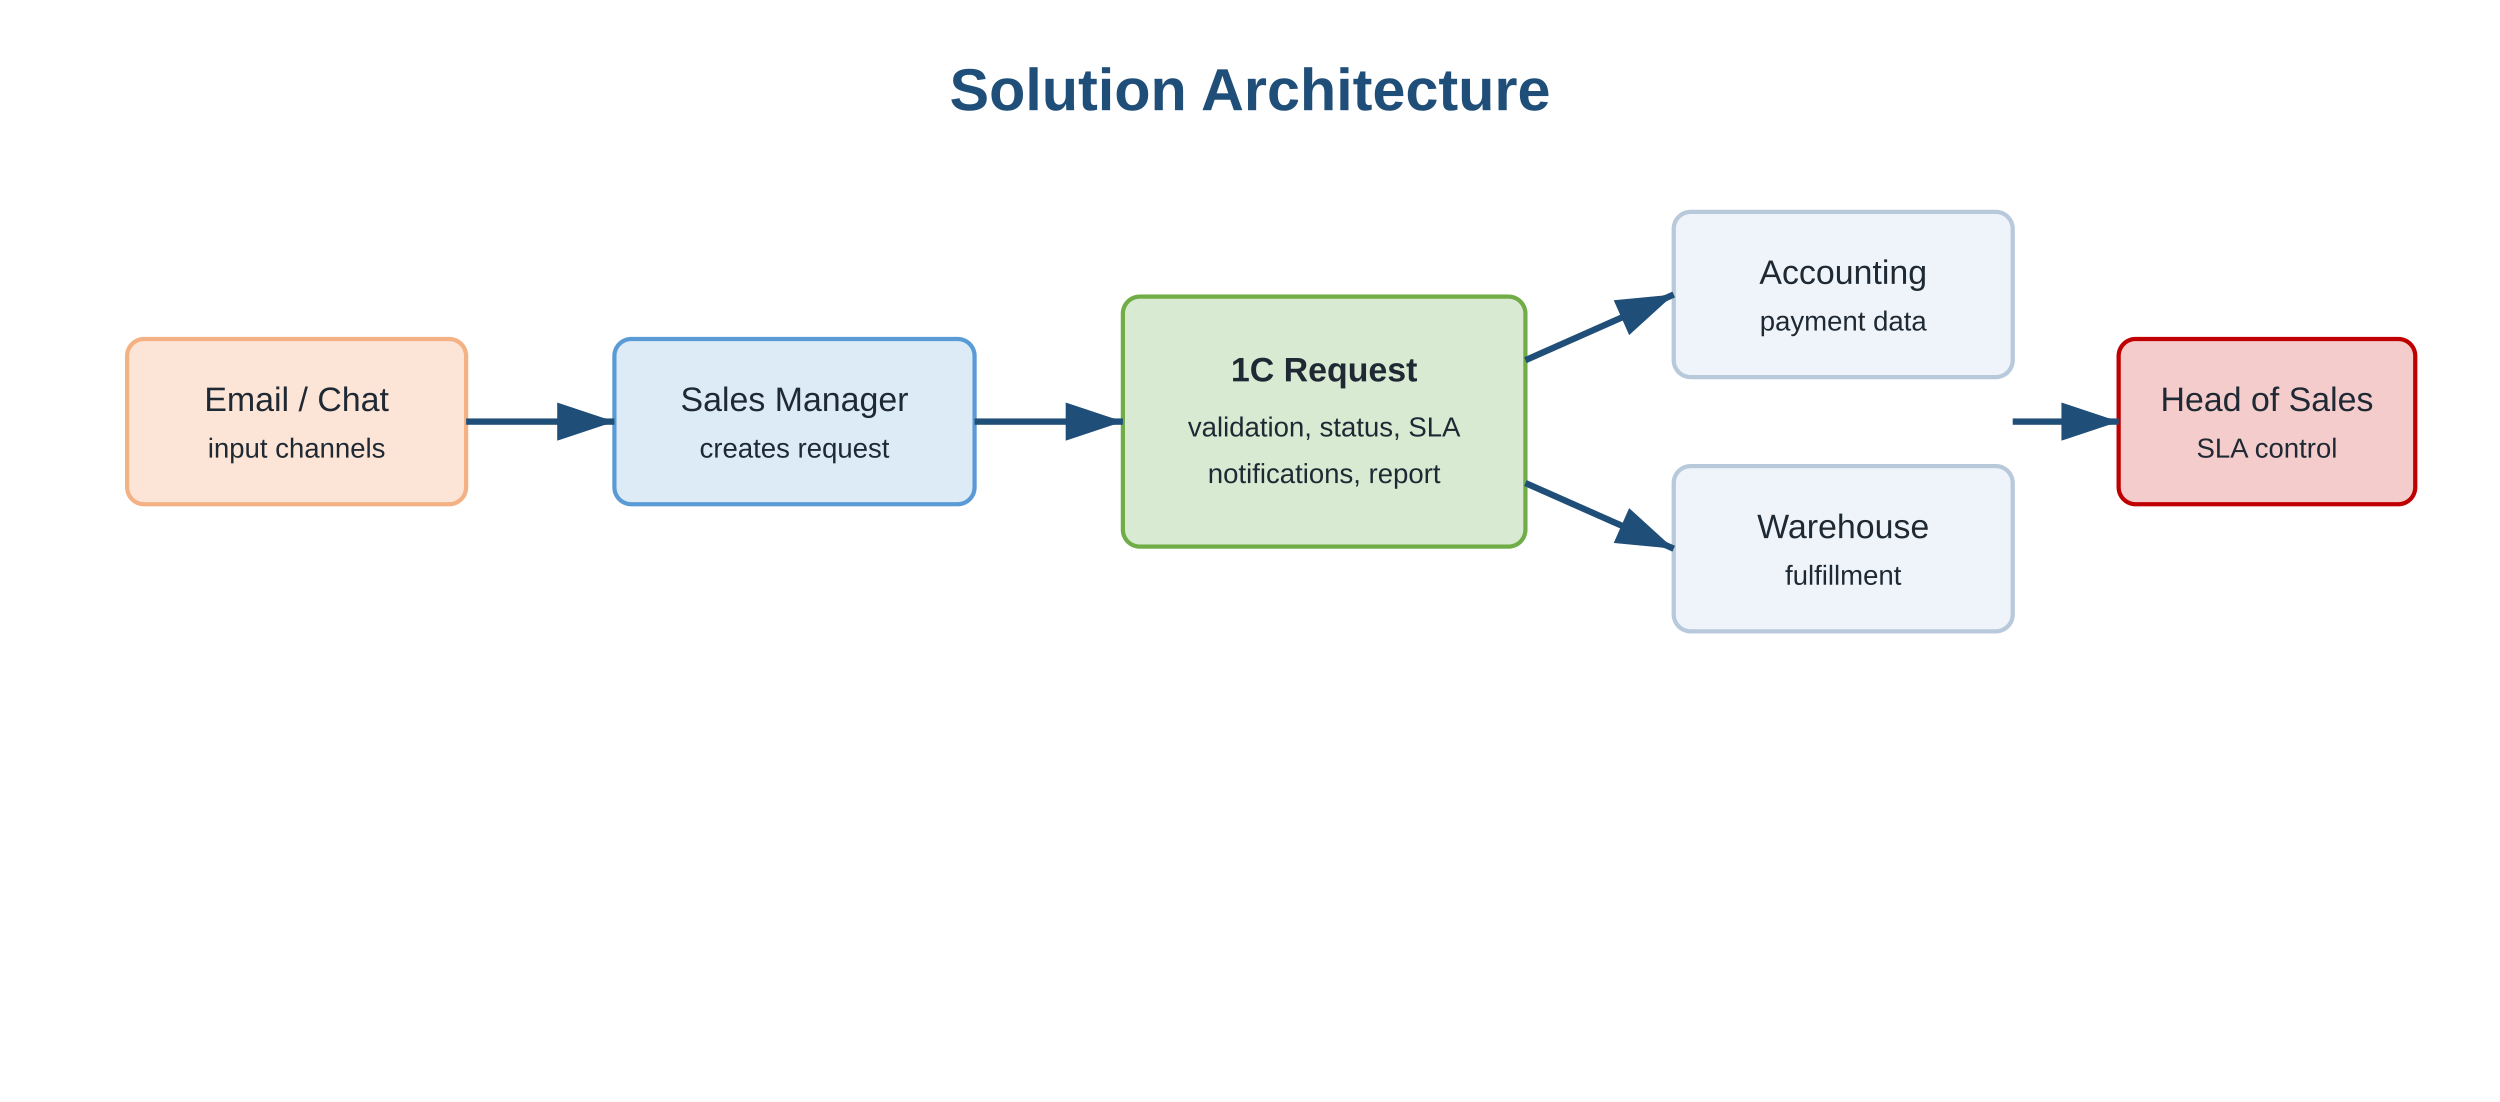
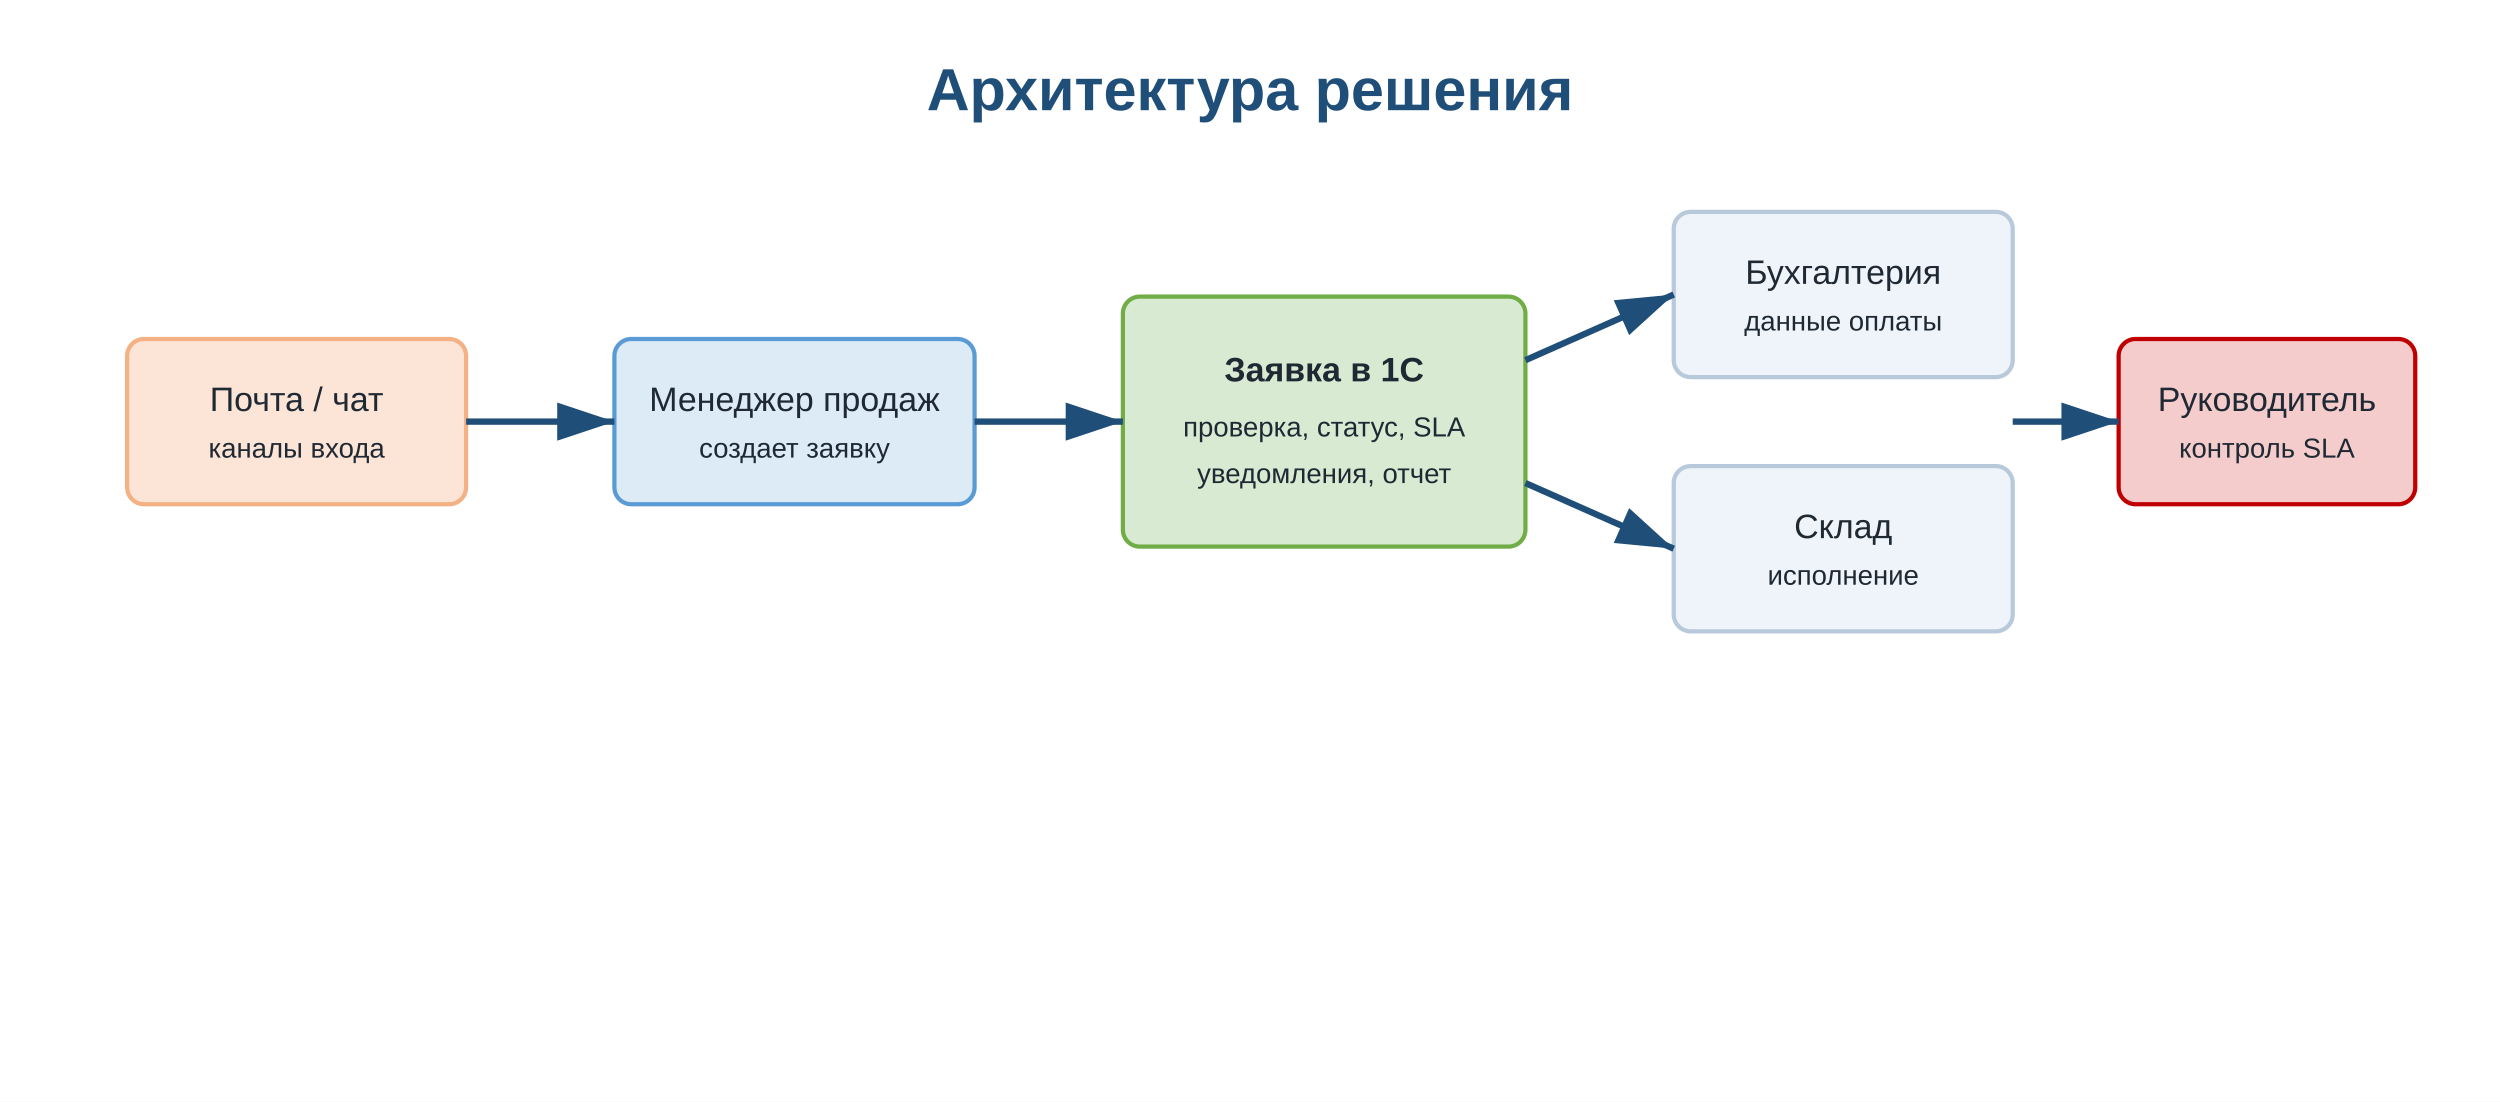
<svg xmlns="http://www.w3.org/2000/svg" width="1180" height="520" viewBox="0 0 1180 520">
  <rect width="1180" height="520" fill="#ffffff" />
-   <text x="590" y="52" text-anchor="middle" font-family="Arial, sans-serif" font-size="28" font-weight="700" fill="#1f4e78">Solution Architecture</text>
+   <text x="590" y="52" text-anchor="middle" font-family="Arial, sans-serif" font-size="28" font-weight="700" fill="#1f4e78">Архитектура решения</text>
  <defs>
    <marker id="arrow" markerWidth="10" markerHeight="10" refX="9" refY="3" orient="auto">
      <path d="M0,0 L0,6 L9,3 z" fill="#1f4e78" />
    </marker>
  </defs>
  <g font-family="Arial, sans-serif" font-size="16" fill="#1f2933">
    <rect x="60" y="160" width="160" height="78" rx="8" fill="#fce4d6" stroke="#f4b183" stroke-width="2" />
-     <text x="140" y="194" text-anchor="middle">Email / Chat</text>
-     <text x="140" y="216" text-anchor="middle" font-size="13">input channels</text>
+     <text x="140" y="194" text-anchor="middle">Почта / чат</text>
+     <text x="140" y="216" text-anchor="middle" font-size="13">каналы входа</text>
    <rect x="290" y="160" width="170" height="78" rx="8" fill="#ddebf7" stroke="#5b9bd5" stroke-width="2" />
-     <text x="375" y="194" text-anchor="middle">Sales Manager</text>
-     <text x="375" y="216" text-anchor="middle" font-size="13">creates request</text>
+     <text x="375" y="194" text-anchor="middle">Менеджер продаж</text>
+     <text x="375" y="216" text-anchor="middle" font-size="13">создает заявку</text>
    <rect x="530" y="140" width="190" height="118" rx="8" fill="#d9ead3" stroke="#70ad47" stroke-width="2" />
-     <text x="625" y="180" text-anchor="middle" font-weight="700">1C Request</text>
-     <text x="625" y="206" text-anchor="middle" font-size="13">validation, status, SLA</text>
-     <text x="625" y="228" text-anchor="middle" font-size="13">notifications, report</text>
+     <text x="625" y="180" text-anchor="middle" font-weight="700">Заявка в 1С</text>
+     <text x="625" y="206" text-anchor="middle" font-size="13">проверка, статус, SLA</text>
+     <text x="625" y="228" text-anchor="middle" font-size="13">уведомления, отчет</text>
    <rect x="790" y="100" width="160" height="78" rx="8" fill="#eef4fa" stroke="#b7c9da" stroke-width="2" />
-     <text x="870" y="134" text-anchor="middle">Accounting</text>
-     <text x="870" y="156" text-anchor="middle" font-size="13">payment data</text>
+     <text x="870" y="134" text-anchor="middle">Бухгалтерия</text>
+     <text x="870" y="156" text-anchor="middle" font-size="13">данные оплаты</text>
    <rect x="790" y="220" width="160" height="78" rx="8" fill="#eef4fa" stroke="#b7c9da" stroke-width="2" />
-     <text x="870" y="254" text-anchor="middle">Warehouse</text>
-     <text x="870" y="276" text-anchor="middle" font-size="13">fulfillment</text>
+     <text x="870" y="254" text-anchor="middle">Склад</text>
+     <text x="870" y="276" text-anchor="middle" font-size="13">исполнение</text>
    <rect x="1000" y="160" width="140" height="78" rx="8" fill="#f4cccc" stroke="#c00000" stroke-width="2" />
-     <text x="1070" y="194" text-anchor="middle">Head of Sales</text>
-     <text x="1070" y="216" text-anchor="middle" font-size="13">SLA control</text>
+     <text x="1070" y="194" text-anchor="middle">Руководитель</text>
+     <text x="1070" y="216" text-anchor="middle" font-size="13">контроль SLA</text>
  </g>
  <g fill="none" stroke="#1f4e78" stroke-width="3" marker-end="url(#arrow)">
    <path d="M220 199 L290 199" />
    <path d="M460 199 L530 199" />
    <path d="M720 170 L790 139" />
    <path d="M720 228 L790 259" />
    <path d="M950 199 L1000 199" />
  </g>
</svg>
